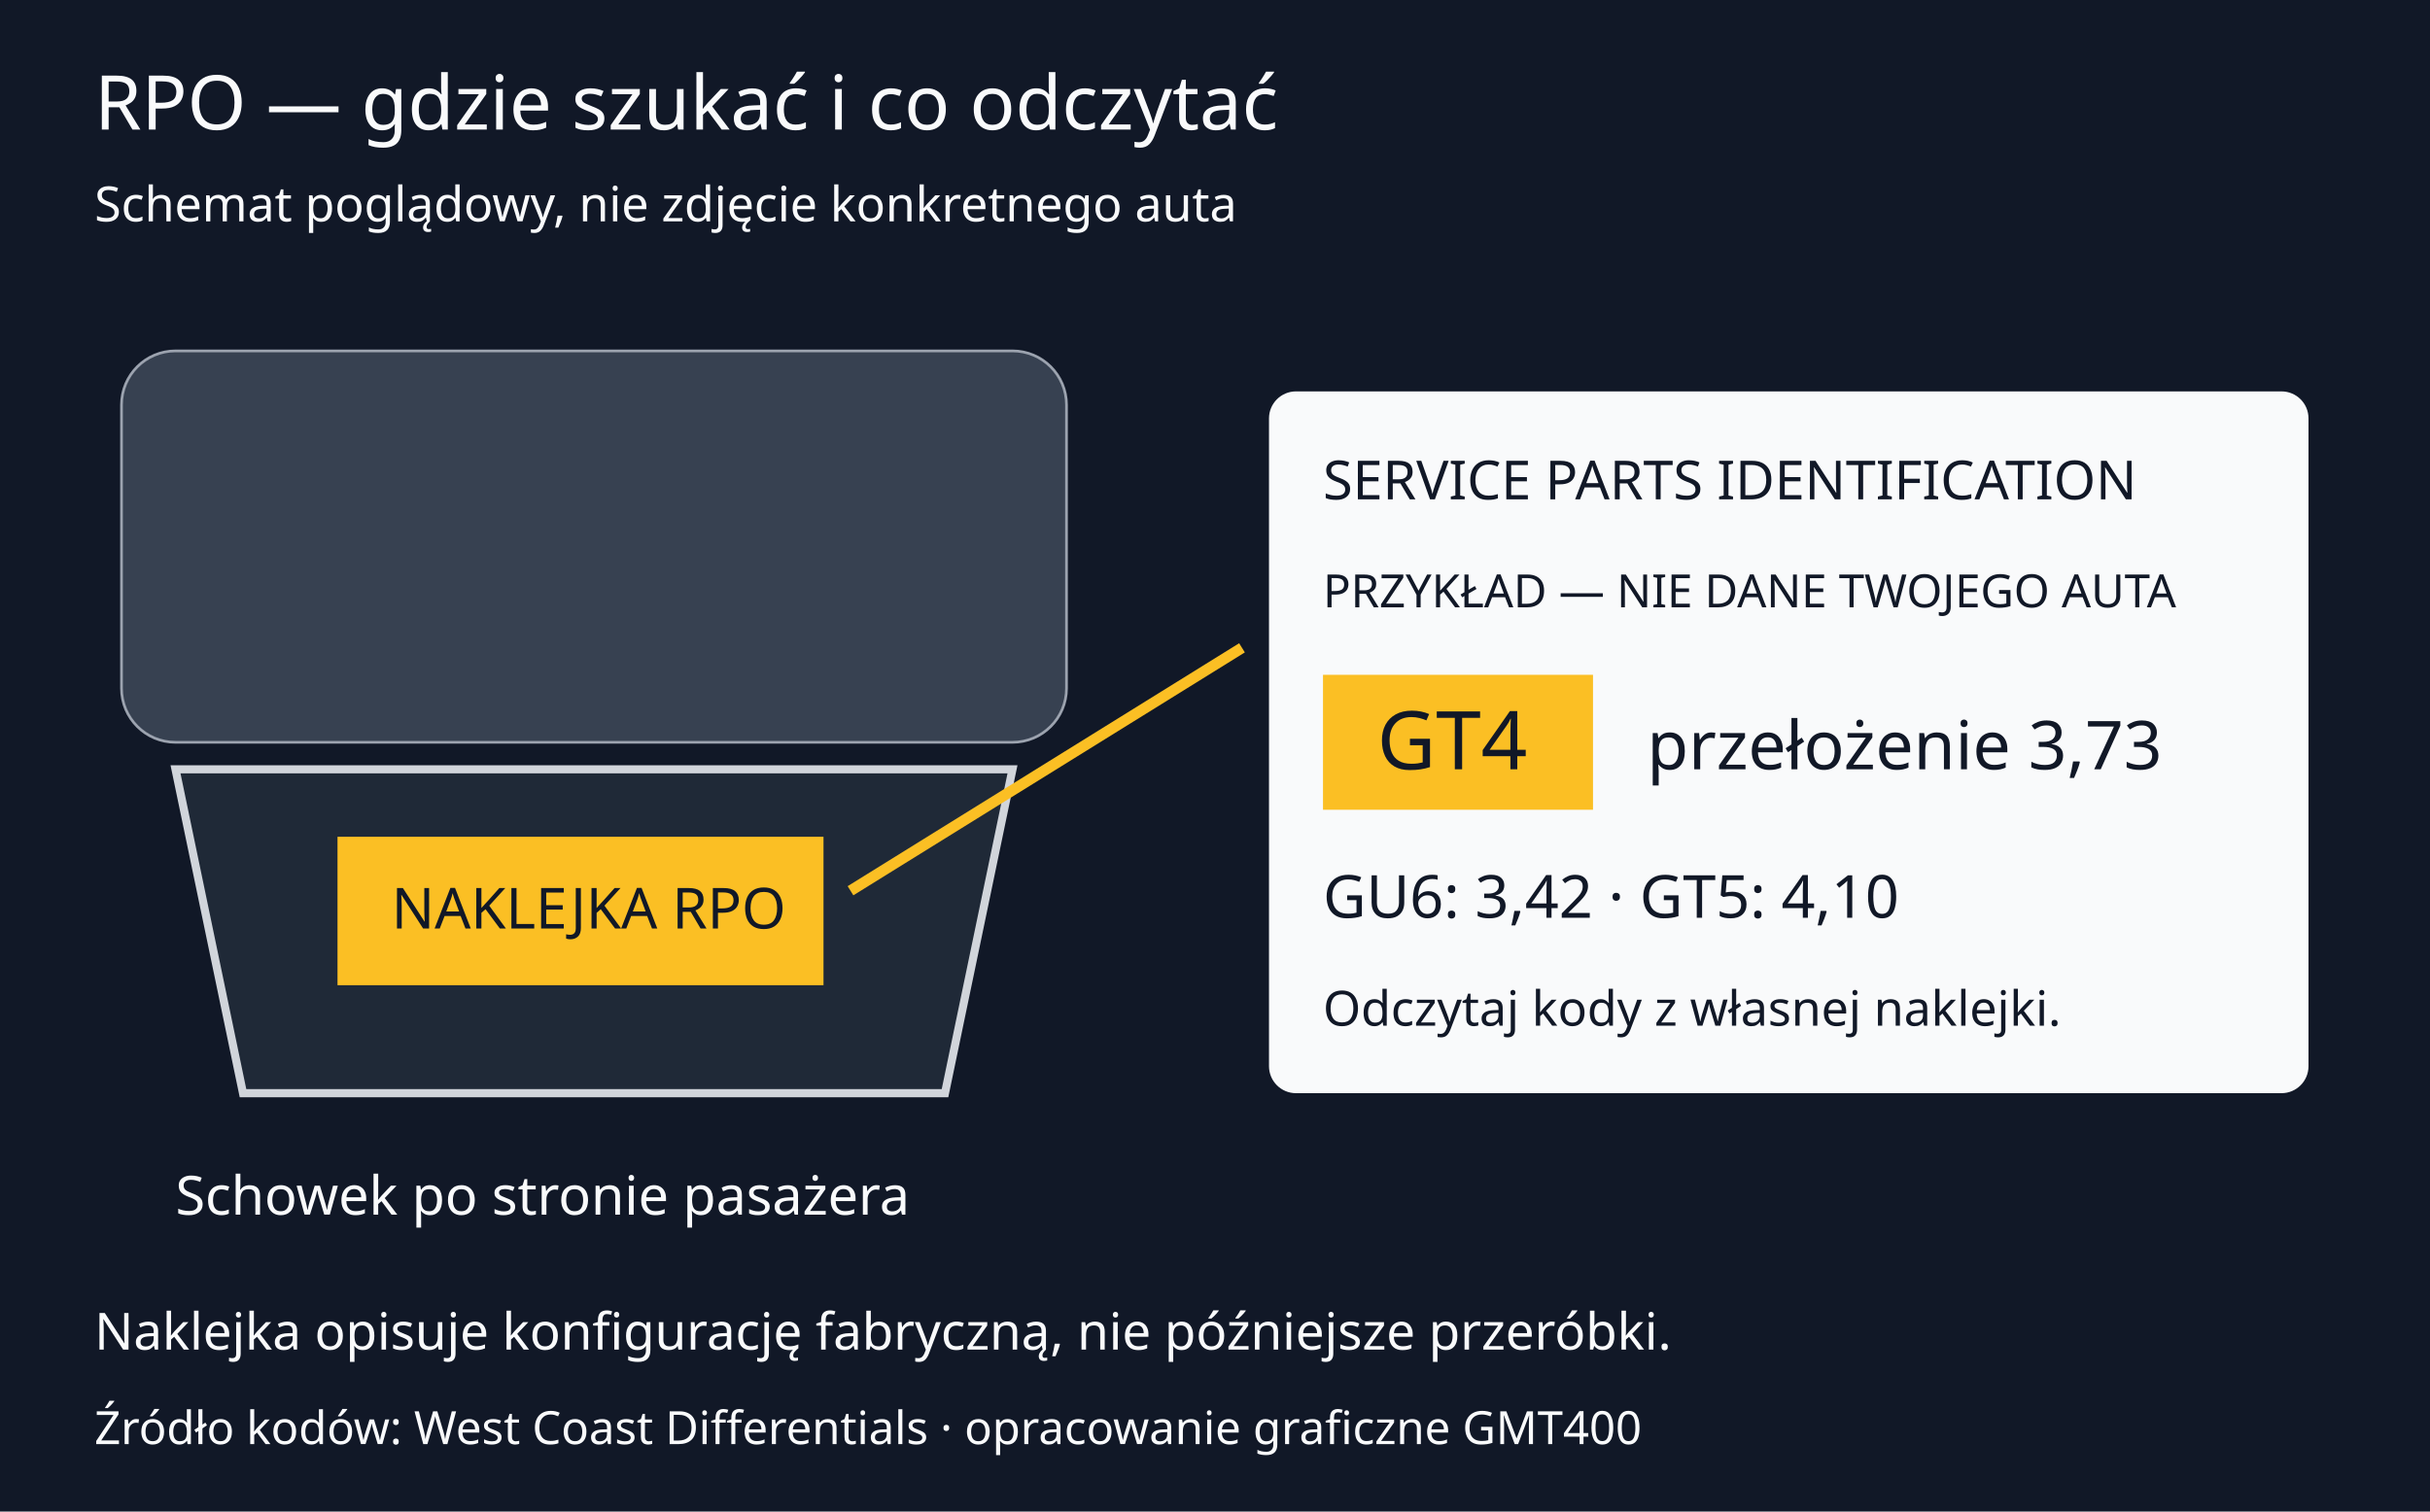
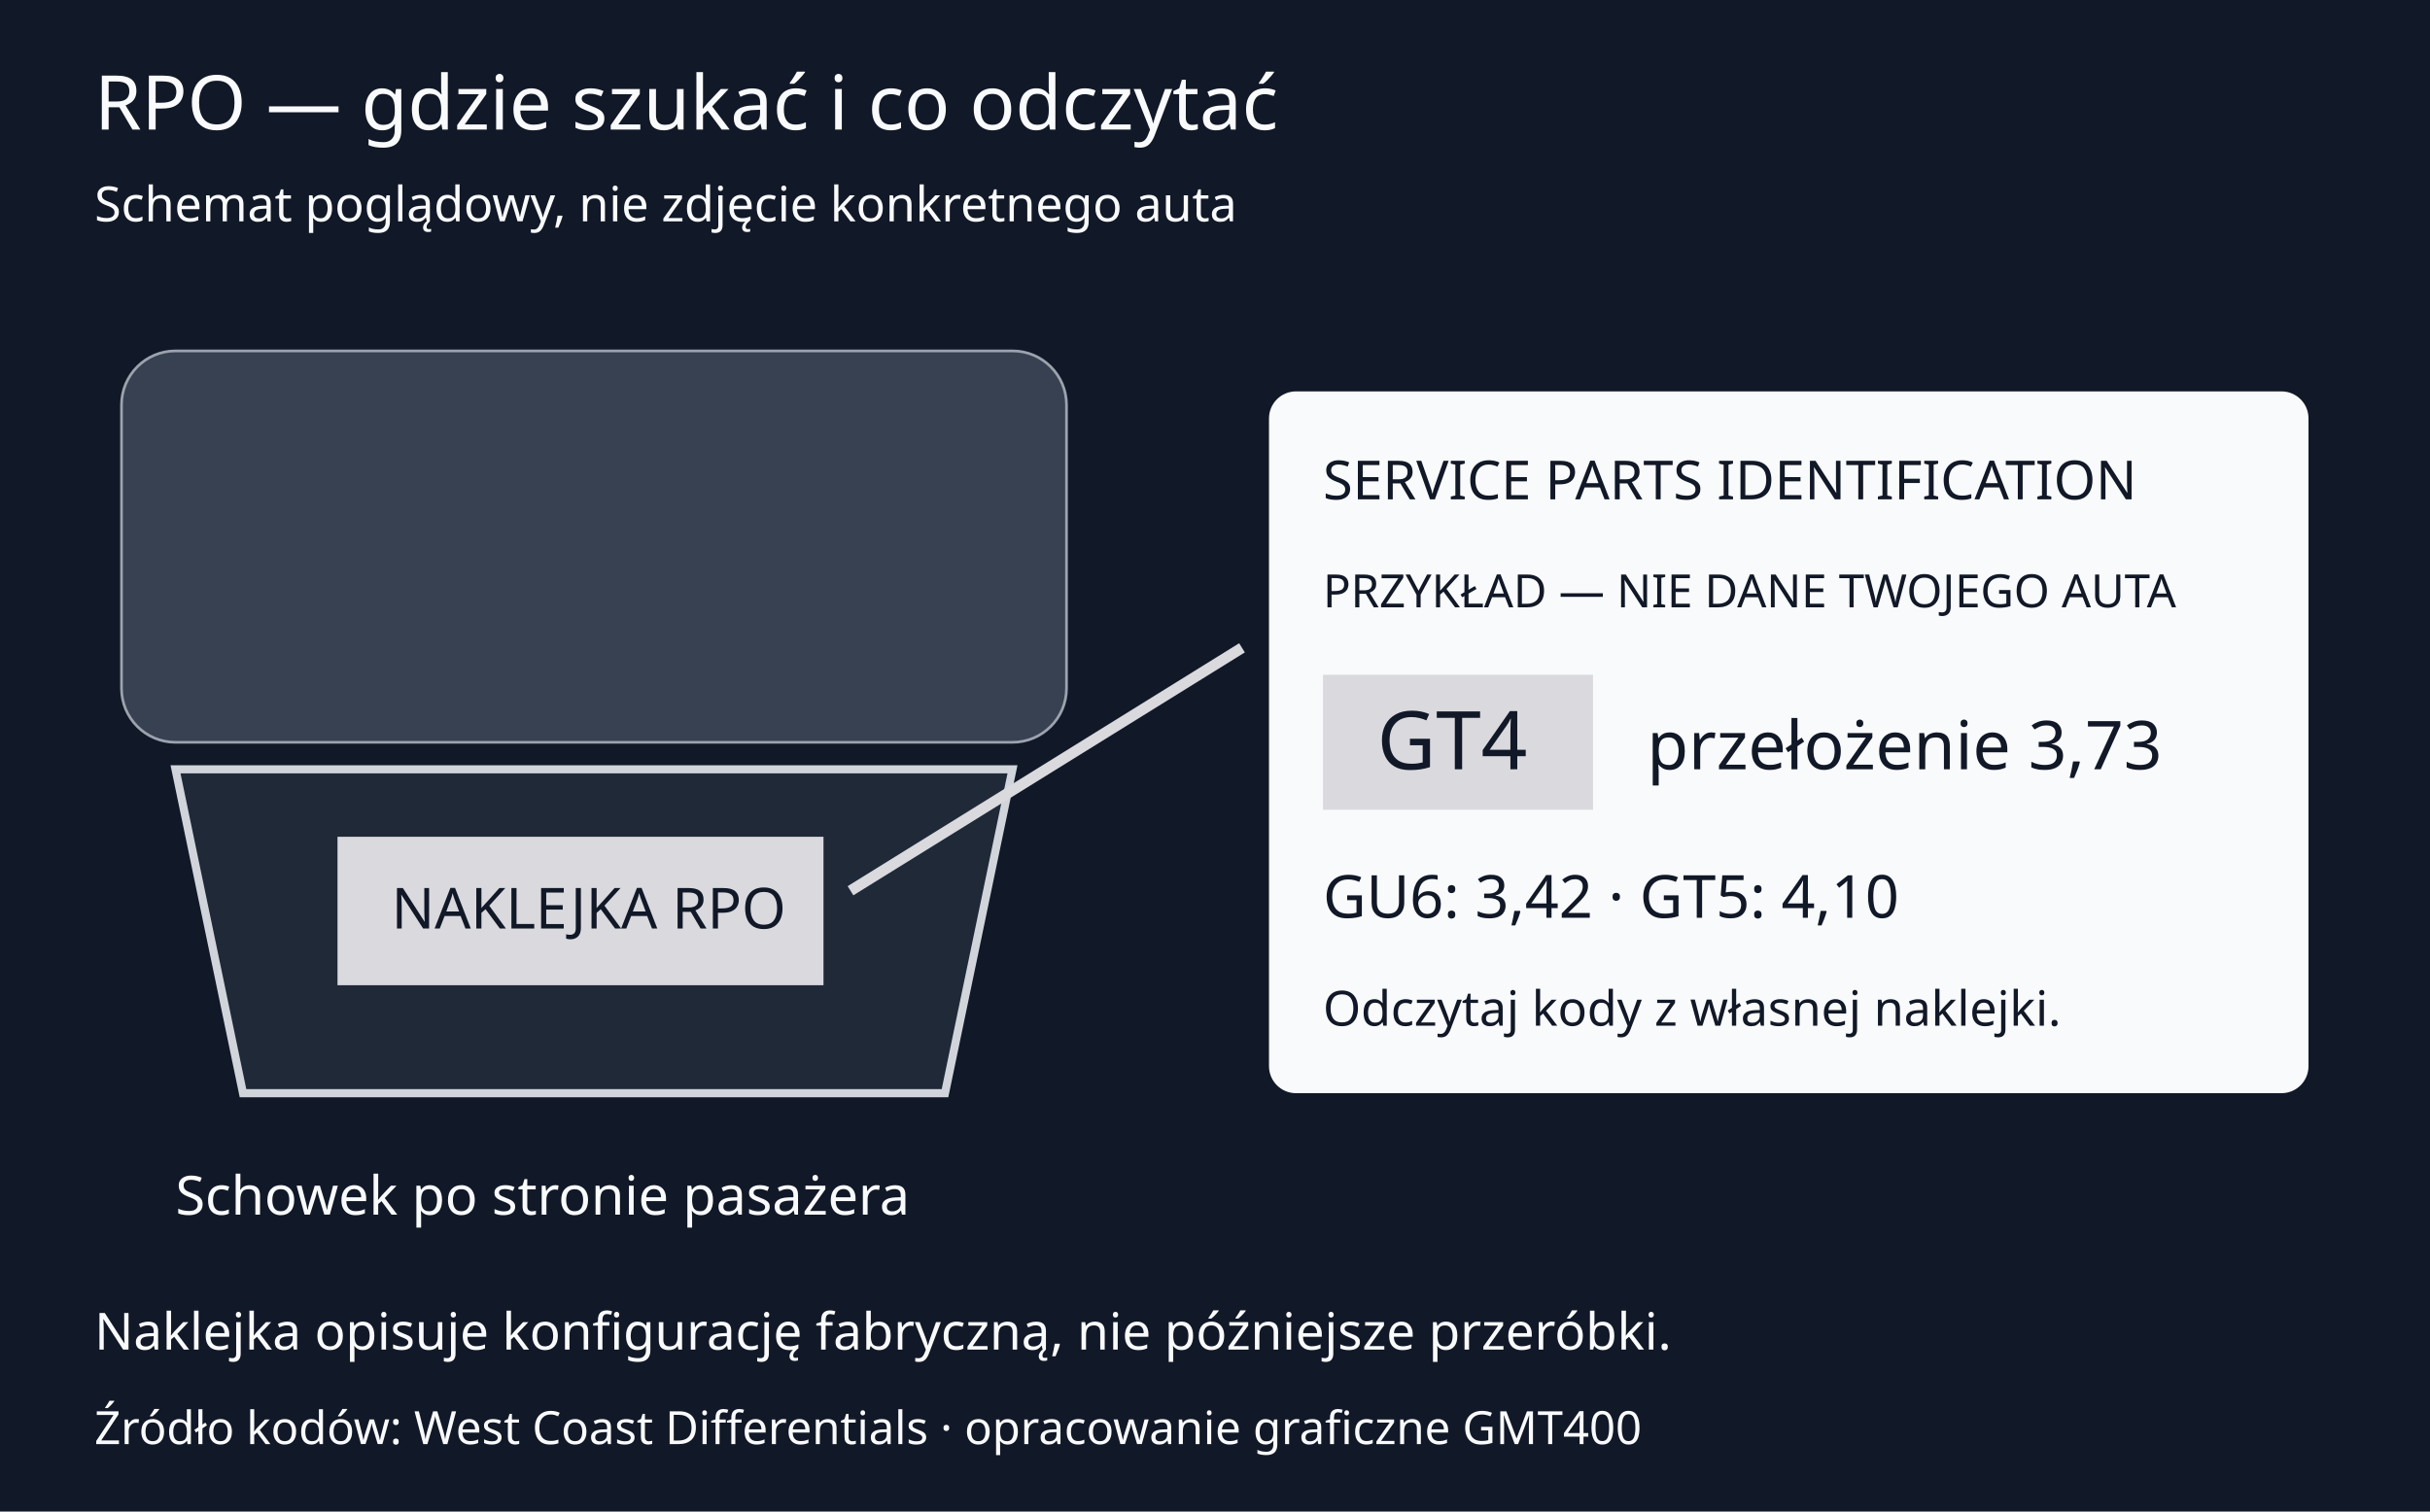
<svg xmlns="http://www.w3.org/2000/svg" viewBox="0 0 900 560" role="img" aria-labelledby="title desc">
  <rect width="900" height="560" fill="#111827" />
  <g font-family="sans-serif" fill="#f9fafb">
    <text x="35" y="48" font-size="28">RPO — gdzie szukać i co odczytać</text>
    <text x="35" y="82" font-size="18">Schemat poglądowy, nie zdjęcie konkretnego auta</text>
    <rect x="45" y="130" width="350" height="145" rx="20" fill="#374151" stroke="#9ca3af" />
    <path d="M65 285 L375 285 L350 405 L90 405 Z" fill="#1f2937" stroke="#d1d5db" stroke-width="3" />
-     <rect x="125" y="310" width="180" height="55" fill="#fbbf24" />
+     <rect x="125" y="310" width="180" height="55" fill="#d9d9de" />
    <text x="145" y="344" font-size="21" fill="#111827">NAKLEJKA RPO</text>
    <text x="65" y="450" font-size="20">Schowek po stronie pasażera</text>
-     <path d="M315 330 L460 240" stroke="#fbbf24" stroke-width="4" />
+     <path d="M315 330 L460 240" stroke="#d9d9de" stroke-width="4" />
    <rect x="470" y="145" width="385" height="260" rx="10" fill="#f9fafb" />
    <g fill="#111827">
      <text x="490" y="185" font-size="20">SERVICE PARTS IDENTIFICATION</text>
      <text x="490" y="225" font-size="17">PRZYKŁAD — NIE DANE TWOJEGO AUTA</text>
-       <rect x="490" y="250" width="100" height="50" fill="#fbbf24" />
+       <rect x="490" y="250" width="100" height="50" fill="#d9d9de" />
      <text x="510" y="285" font-size="30">GT4</text>
      <text x="610" y="285" font-size="25">przełożenie 3,73</text>
      <text x="490" y="340" font-size="22">GU6: 3,42 · GT5: 4,10</text>
      <text x="490" y="380" font-size="18">Odczytaj kody z własnej naklejki.</text>
    </g>
    <text x="35" y="500" font-size="19">Naklejka opisuje konfigurację fabryczną, nie późniejsze przeróbki.</text>
    <text x="35" y="535" font-size="17">Źródło kodów: West Coast Differentials · opracowanie graficzne GMT400</text>
  </g>
</svg>
